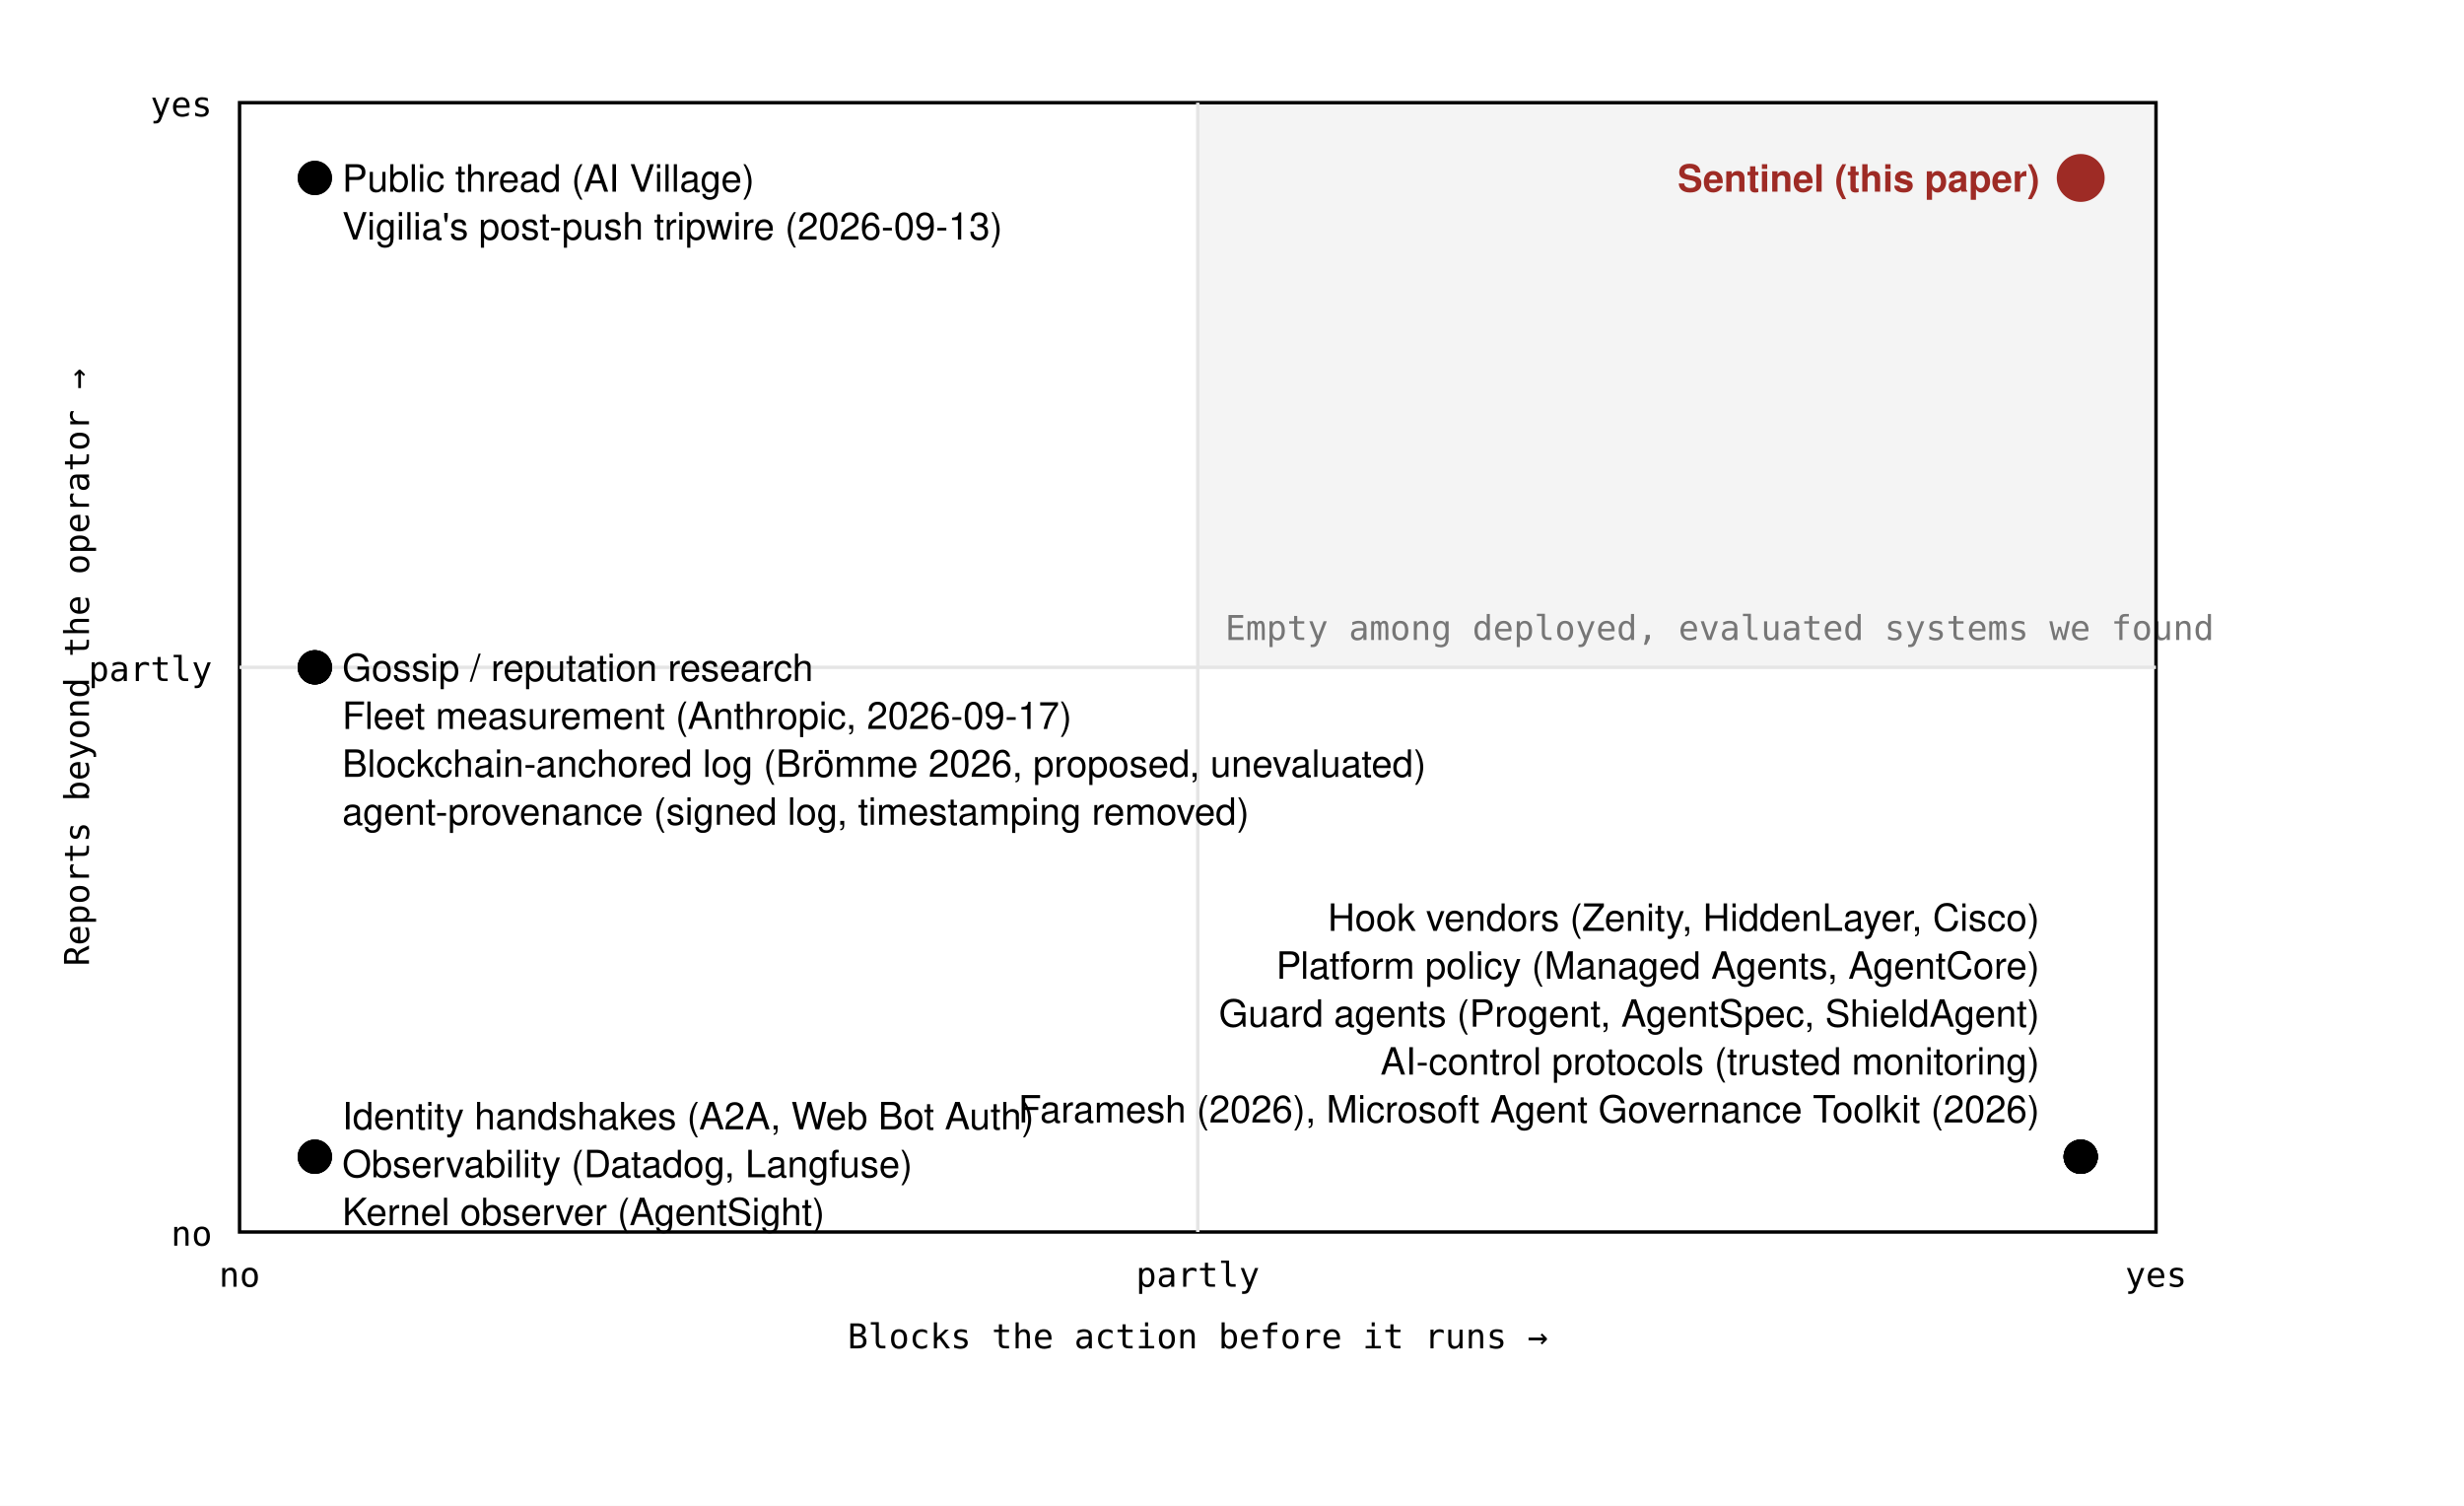
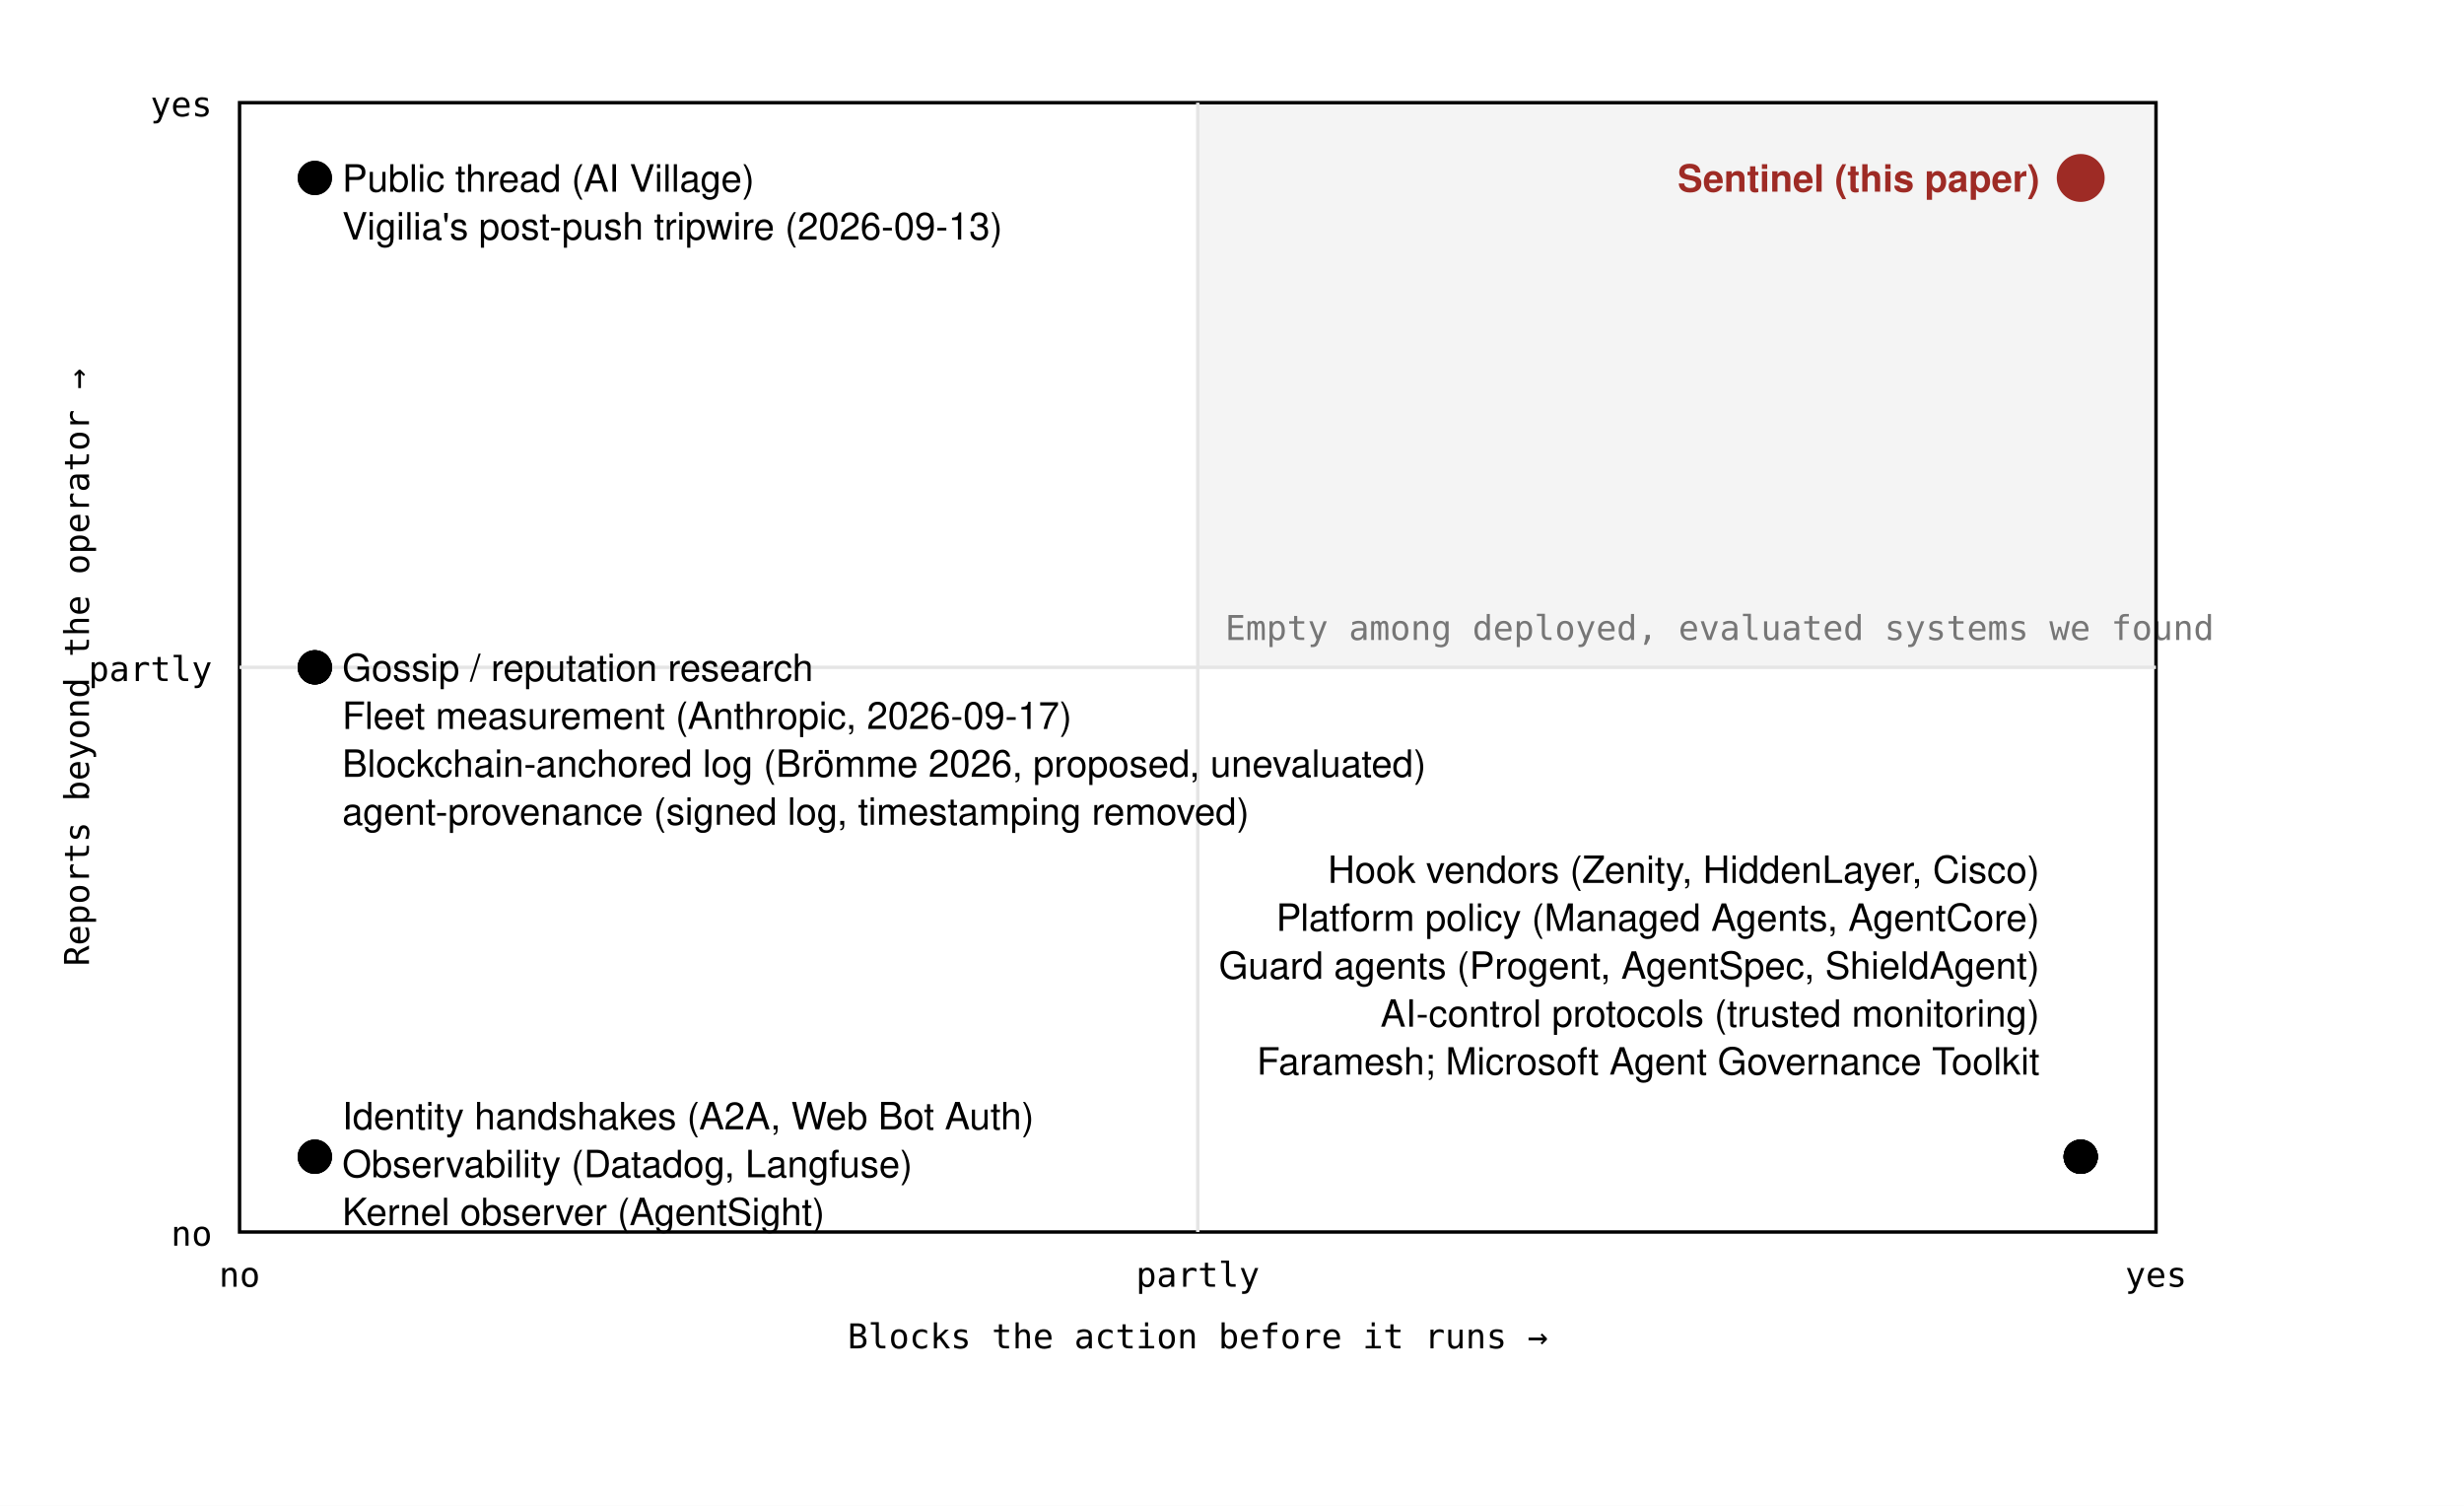
<svg xmlns="http://www.w3.org/2000/svg" viewBox="0 0 720 440" width="720" height="440" font-family="'Space Grotesk', Helvetica, Arial, sans-serif" font-size="12" fill="#000">
  <rect width="720" height="440" fill="#fff" />
  <rect x="350" y="30" width="280" height="165" fill="#F4F4F4" />
  <text x="358" y="187" font-family="'Space Mono', Menlo, Consolas, monospace" font-size="10" fill="#767676">Empty among deployed, evaluated systems we found</text>
  <rect x="70" y="30" width="560" height="330" fill="none" stroke="#000" stroke-width="1" />
  <line x1="350" y1="30" x2="350" y2="360" stroke="#E5E5E5" />
  <line x1="70" y1="195" x2="630" y2="195" stroke="#E5E5E5" />
  <text x="350" y="394" font-family="'Space Mono', Menlo, Consolas, monospace" font-size="10" text-anchor="middle">Blocks the action before it runs →</text>
  <text x="-195" y="26" font-family="'Space Mono', Menlo, Consolas, monospace" font-size="10" text-anchor="middle" transform="rotate(-90)">Reports beyond the operator →</text>
  <text x="70" y="376" font-family="'Space Mono', Menlo, Consolas, monospace" font-size="10" text-anchor="middle">no</text>
  <text x="62" y="364" font-family="'Space Mono', Menlo, Consolas, monospace" font-size="10" text-anchor="end">no</text>
  <text x="350" y="376" font-family="'Space Mono', Menlo, Consolas, monospace" font-size="10" text-anchor="middle">partly</text>
  <text x="62" y="199" font-family="'Space Mono', Menlo, Consolas, monospace" font-size="10" text-anchor="end">partly</text>
  <text x="630" y="376" font-family="'Space Mono', Menlo, Consolas, monospace" font-size="10" text-anchor="middle">yes</text>
  <text x="62" y="34" font-family="'Space Mono', Menlo, Consolas, monospace" font-size="10" text-anchor="end">yes</text>
  <circle cx="608" cy="338" r="5" fill="#000" />
-   <text x="596" y="272" font-size="11" text-anchor="end">Hook vendors (Zenity, HiddenLayer, Cisco)</text>
+   <text x="596" y="258" font-size="11" text-anchor="end">Hook vendors (Zenity, HiddenLayer, Cisco)</text>
  <circle cx="608" cy="338" r="5" fill="#000" />
-   <text x="596" y="286" font-size="11" text-anchor="end">Platform policy (Managed Agents, AgentCore)</text>
+   <text x="596" y="272" font-size="11" text-anchor="end">Platform policy (Managed Agents, AgentCore)</text>
  <circle cx="608" cy="338" r="5" fill="#000" />
-   <text x="596" y="300" font-size="11" text-anchor="end">Guard agents (Progent, AgentSpec, ShieldAgent)</text>
+   <text x="596" y="286" font-size="11" text-anchor="end">Guard agents (Progent, AgentSpec, ShieldAgent)</text>
  <circle cx="608" cy="338" r="5" fill="#000" />
-   <text x="596" y="314" font-size="11" text-anchor="end">AI-control protocols (trusted monitoring)</text>
+   <text x="596" y="300" font-size="11" text-anchor="end">AI-control protocols (trusted monitoring)</text>
  <circle cx="608" cy="338" r="5" fill="#000" />
-   <text x="596" y="328" font-size="11" text-anchor="end">Faramesh (2026), Microsoft Agent Governance Toolkit (2026)</text>
+   <text x="596" y="314" font-size="11" text-anchor="end">Faramesh; Microsoft Agent Governance Toolkit</text>
  <circle cx="92" cy="338" r="5" fill="#000" />
  <text x="100" y="330" font-size="11">Identity handshakes (A2A, Web Bot Auth)</text>
  <circle cx="92" cy="338" r="5" fill="#000" />
  <text x="100" y="344" font-size="11">Observability (Datadog, Langfuse)</text>
  <circle cx="92" cy="338" r="5" fill="#000" />
  <text x="100" y="358" font-size="11">Kernel observer (AgentSight)</text>
  <circle cx="92" cy="195" r="5" fill="#000" />
  <text x="100" y="199" font-size="11">Gossip / reputation research</text>
  <circle cx="92" cy="195" r="5" fill="#000" />
  <text x="100" y="213" font-size="11">Fleet measurement (Anthropic, 2026-09-17)</text>
  <circle cx="92" cy="195" r="5" fill="#000" />
  <text x="100" y="227" font-size="11">Blockchain-anchored log (Brömme 2026, proposed, unevaluated)</text>
  <circle cx="92" cy="195" r="5" fill="#000" />
  <text x="100" y="241" font-size="11">agent-provenance (signed log, timestamping removed)</text>
  <circle cx="92" cy="52" r="5" fill="#000" />
  <text x="100" y="56" font-size="11">Public thread (AI Village)</text>
  <circle cx="92" cy="52" r="5" fill="#000" />
  <text x="100" y="70" font-size="11">Vigilia's post-push tripwire (2026-09-13)</text>
  <circle cx="608" cy="52" r="7" fill="#9E2B25" />
  <text x="596" y="56" font-size="11" text-anchor="end" fill="#9E2B25" font-weight="600">Sentinel (this paper)</text>
</svg>
